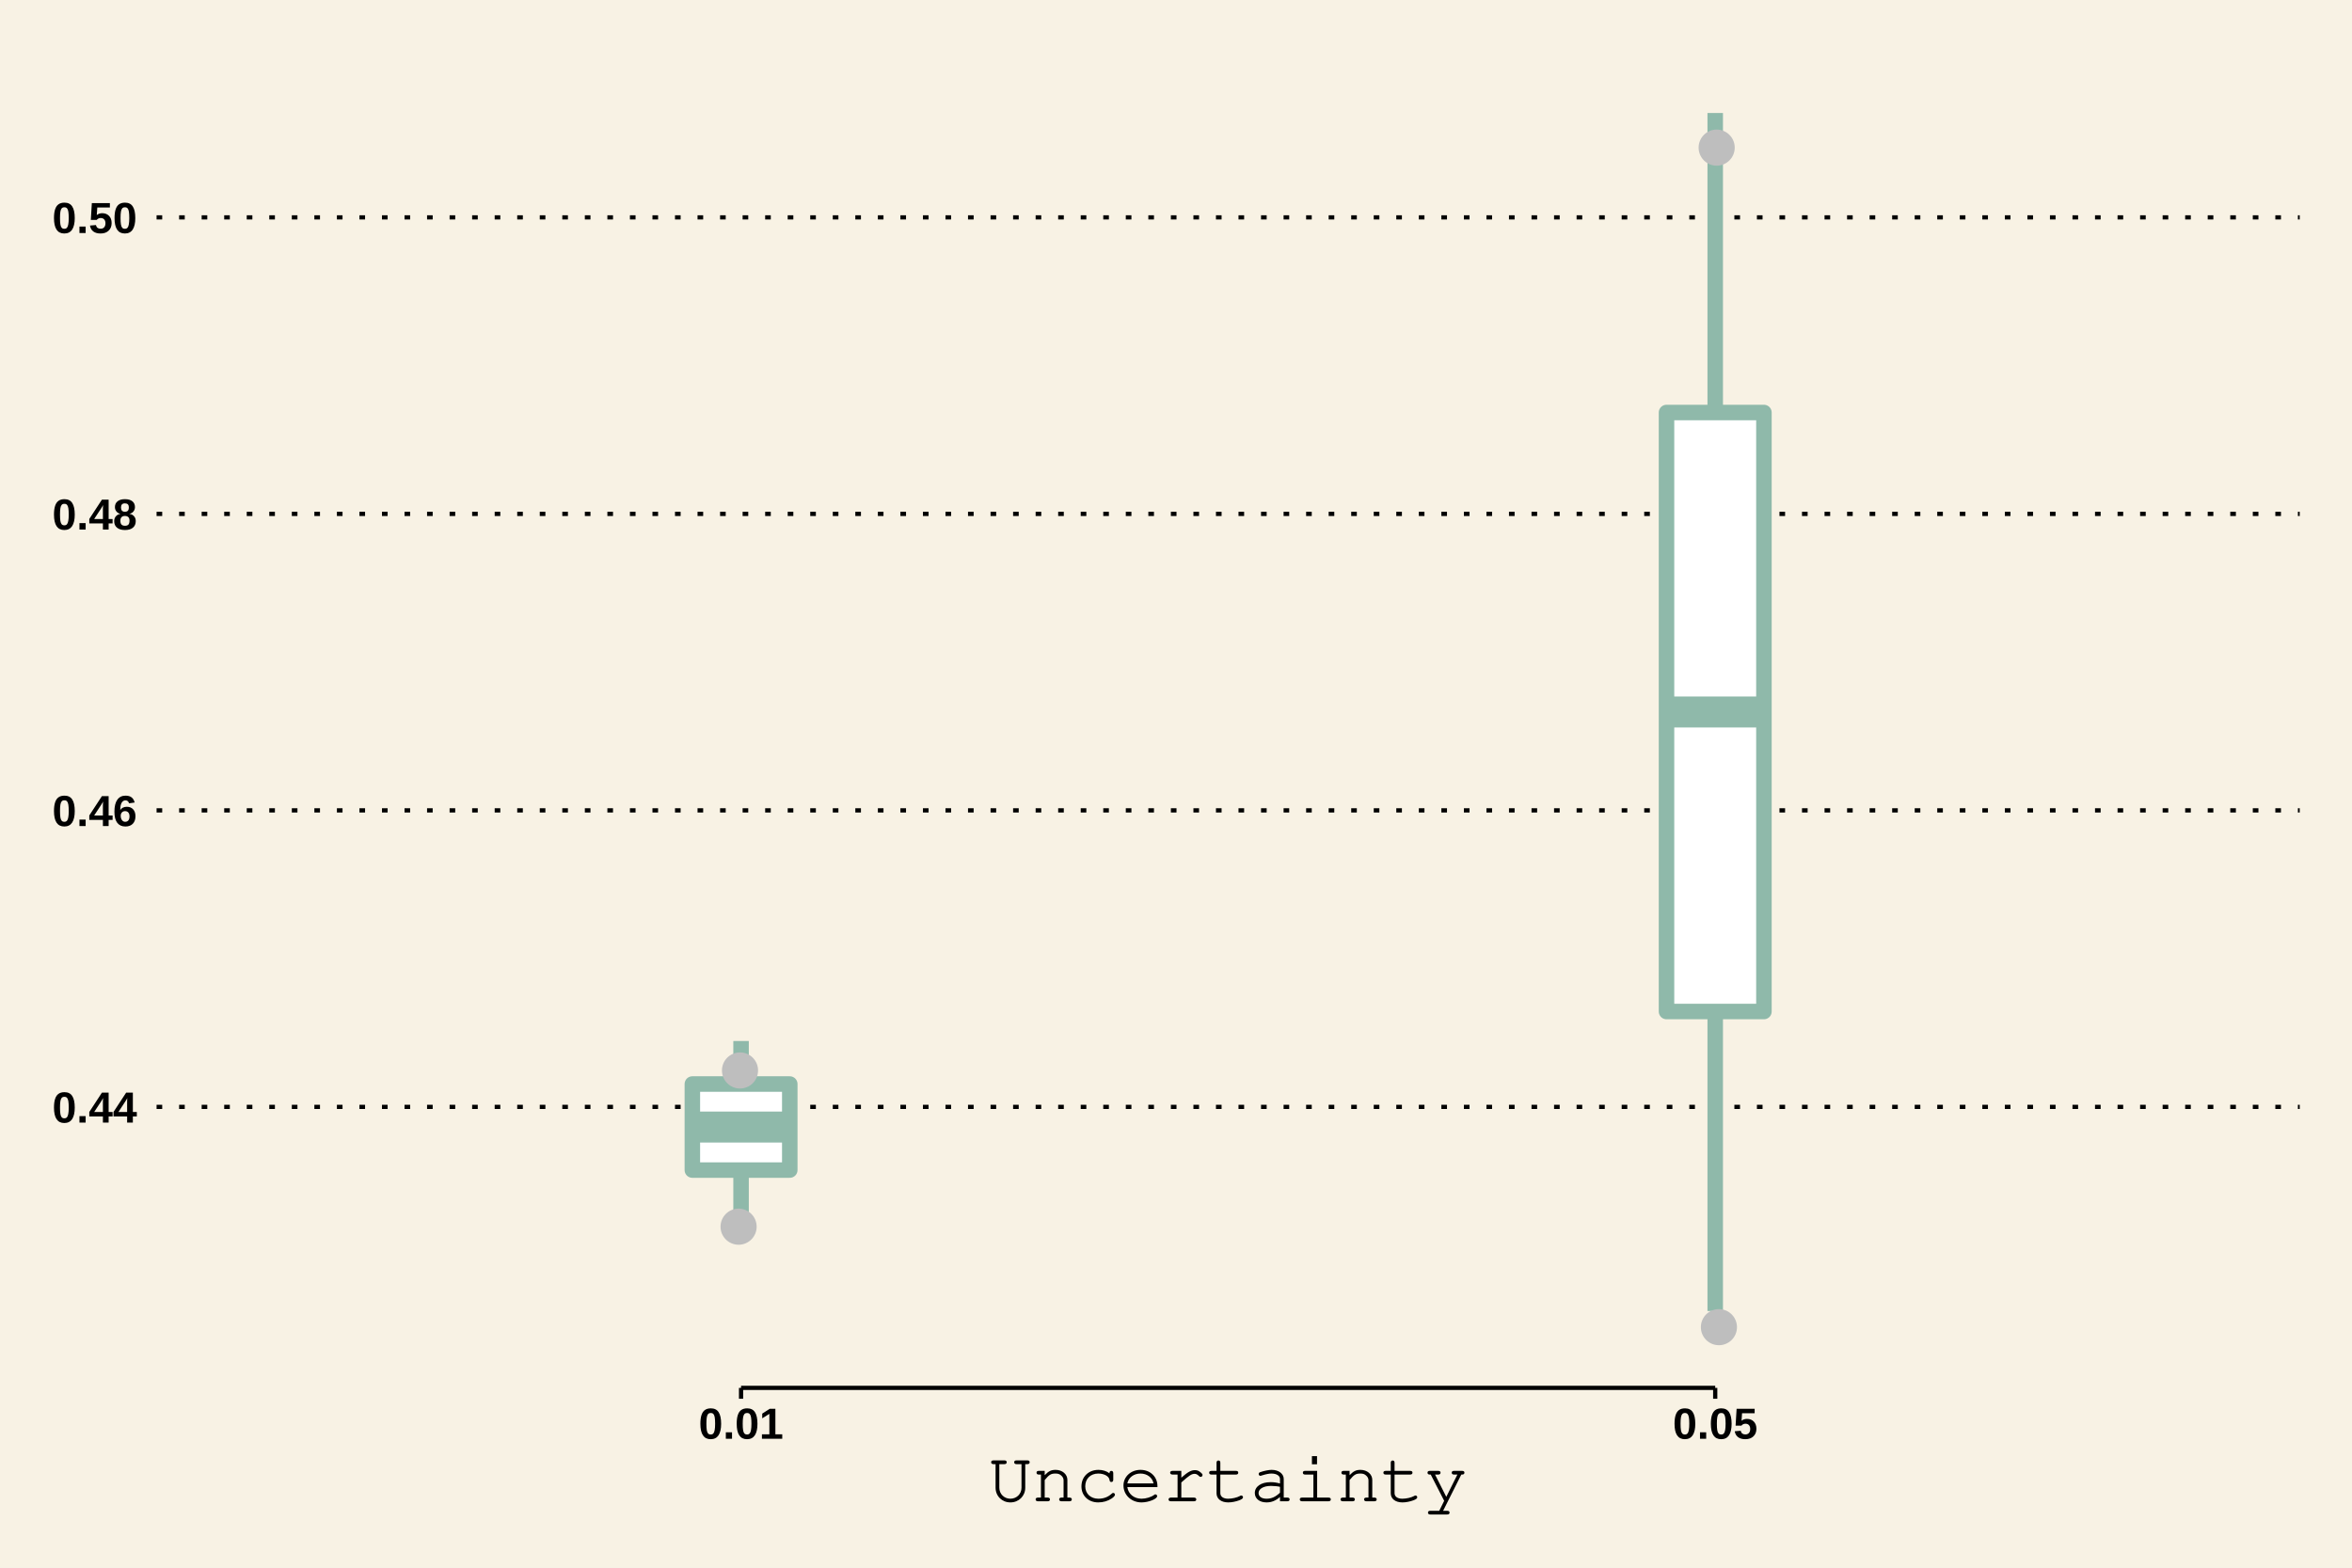
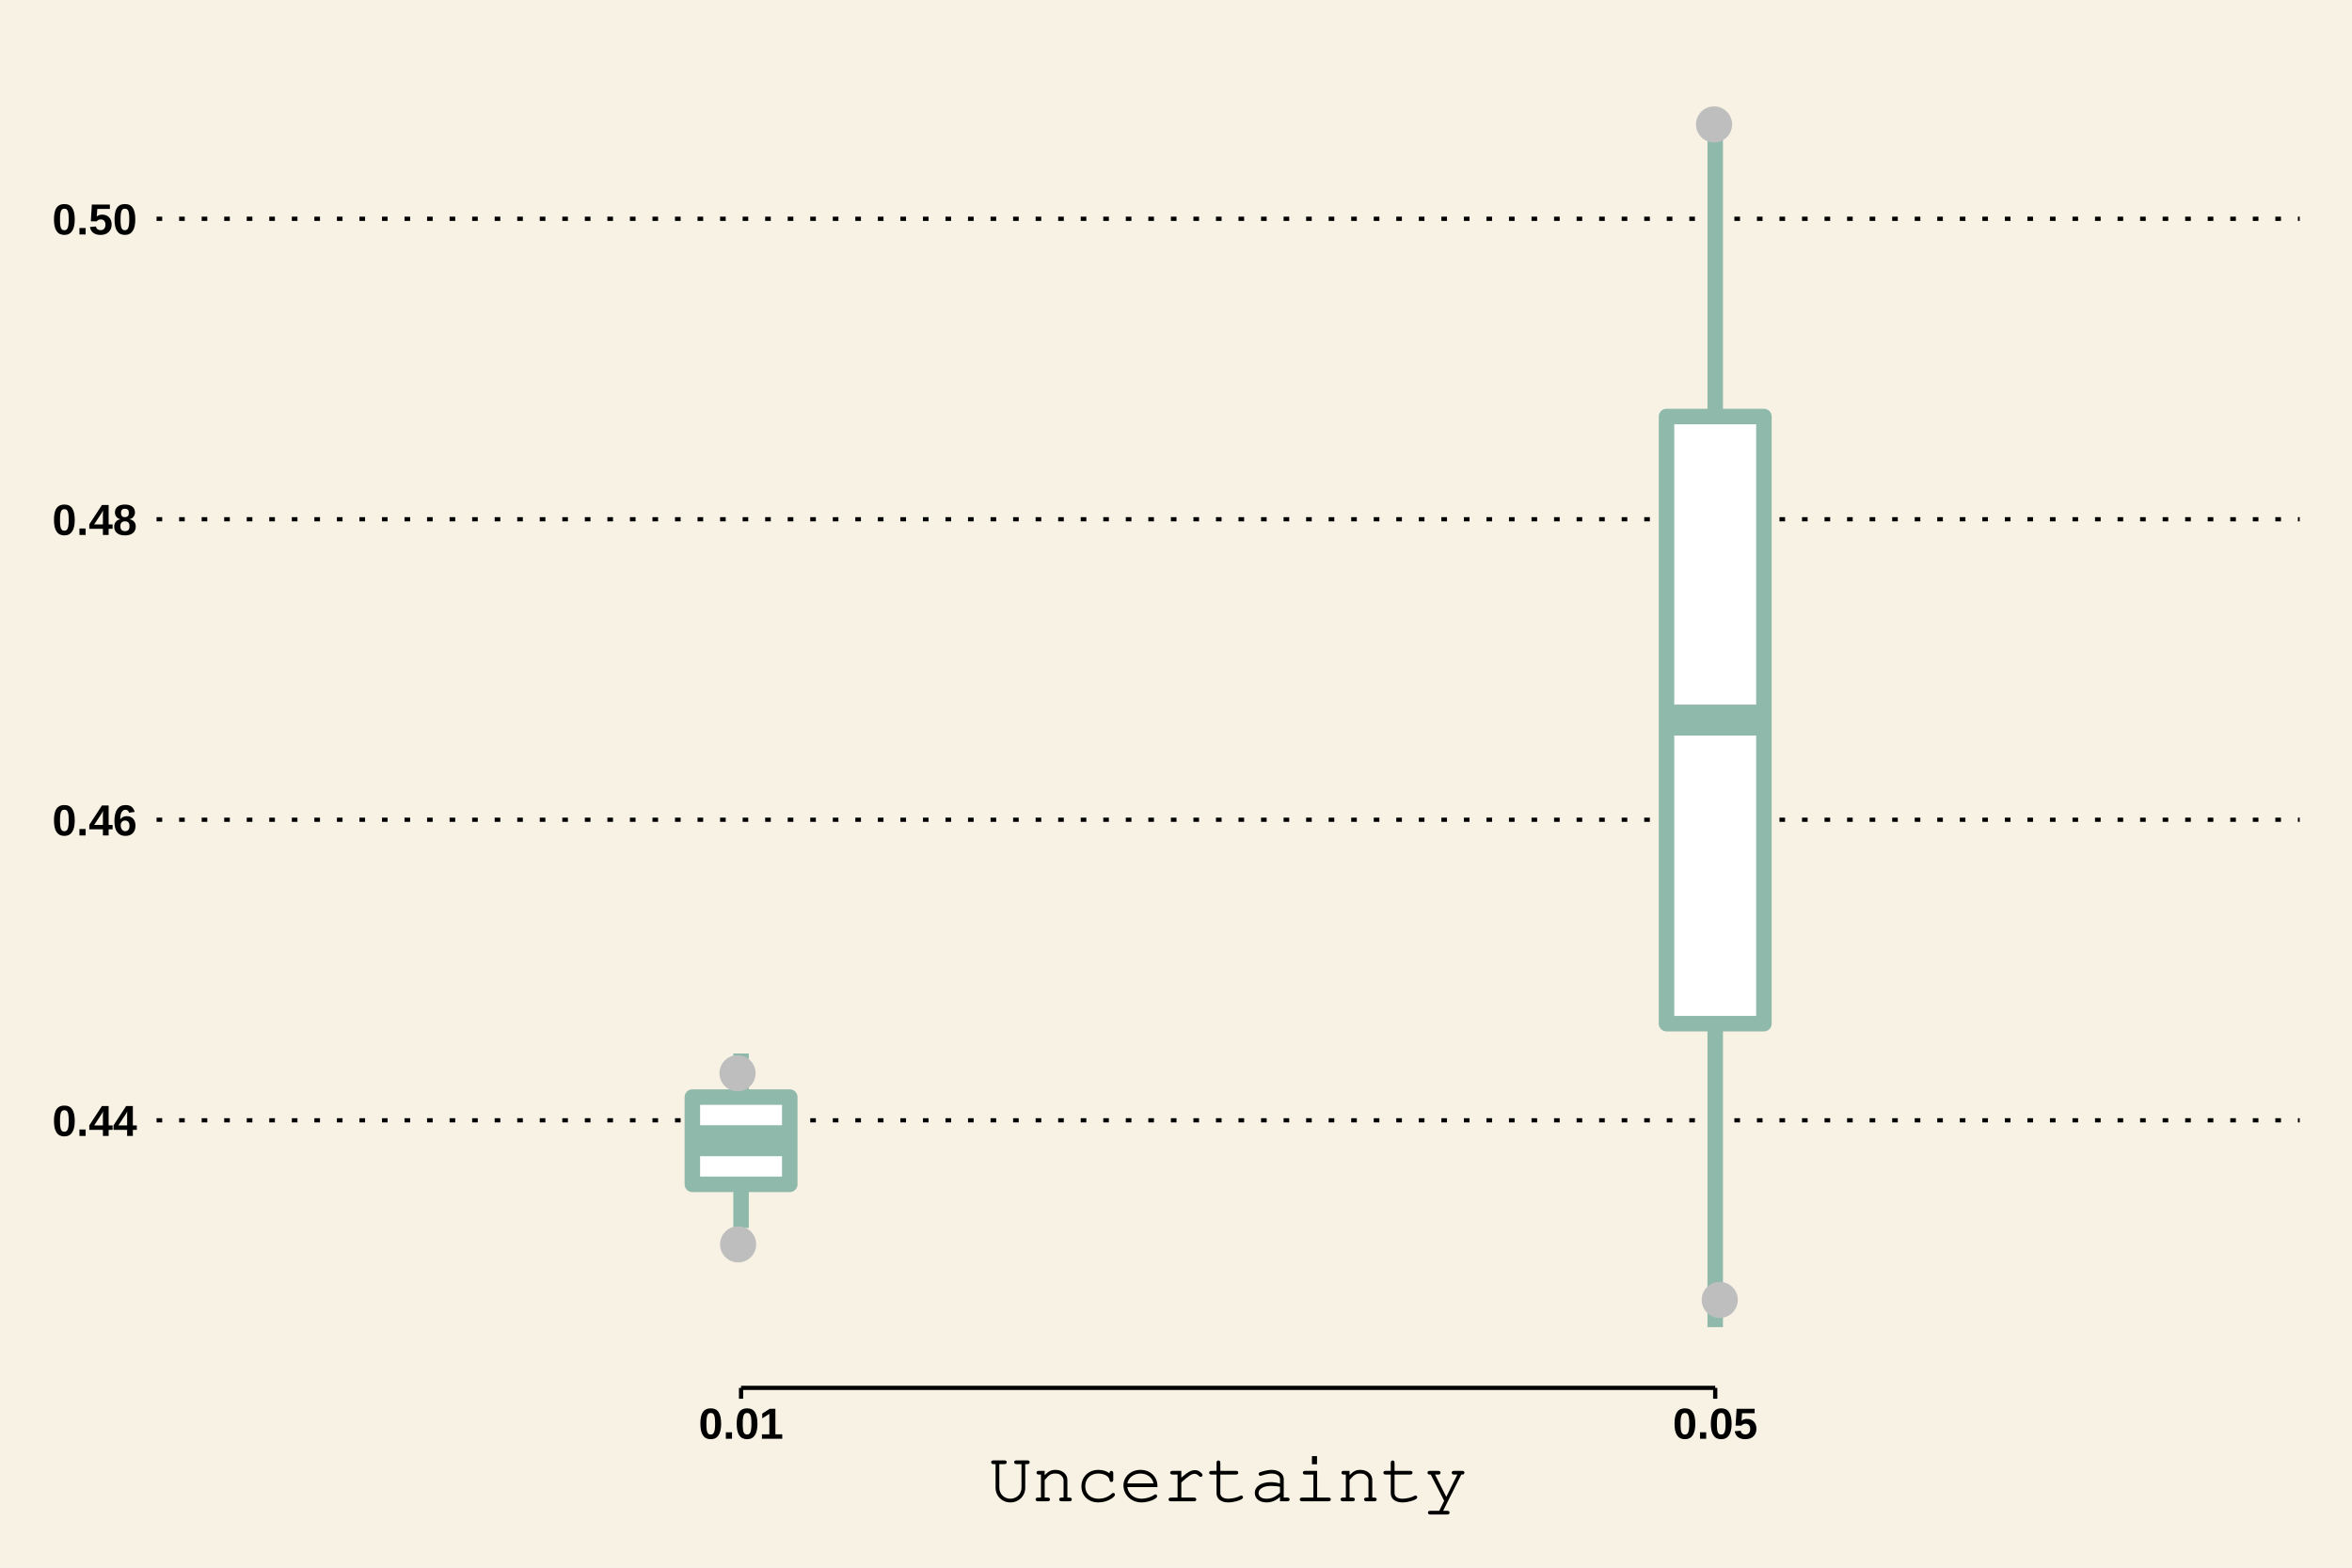
<svg xmlns="http://www.w3.org/2000/svg" class="svglite" width="648.00pt" height="432.00pt" viewBox="0 0 648.00 432.00">
  <defs>
    <style type="text/css">
    .svglite line, .svglite polyline, .svglite polygon, .svglite path, .svglite rect, .svglite circle {
      fill: none;
      stroke: #000000;
      stroke-linecap: round;
      stroke-linejoin: round;
      stroke-miterlimit: 10.00;
    }
  </style>
  </defs>
  <rect width="100%" height="100%" style="stroke: none; fill: #F8F2E4;" />
  <defs>
    <clipPath id="cpMC4wMHw2NDguMDB8MC4wMHw0MzIuMDA=">
      <rect x="0.00" y="0.00" width="648.00" height="432.00" />
    </clipPath>
  </defs>
  <g clip-path="url(#cpMC4wMHw2NDguMDB8MC4wMHw0MzIuMDA=)">
    <rect x="-0" y="0" width="648.00" height="432.00" style="stroke-width: 1.16; stroke: none; fill: #F8F2E4;" />
  </g>
  <defs>
    <clipPath id="cpNDMuMTR8NjMzLjYwfDE0LjQwfDM4Mi40NQ==">
      <rect x="43.14" y="14.40" width="590.46" height="368.05" />
    </clipPath>
  </defs>
  <g clip-path="url(#cpNDMuMTR8NjMzLjYwfDE0LjQwfDM4Mi40NQ==)">
    <rect x="43.14" y="14.40" width="590.46" height="368.05" style="stroke-width: 1.16; stroke: none; fill: #F8F2E4;" />
-     <polyline points="43.14,305.02 633.60,305.02 " style="stroke-width: 1.16; stroke-dasharray: 1.55,4.66; stroke-linecap: butt;" />
-     <polyline points="43.14,223.31 633.60,223.31 " style="stroke-width: 1.16; stroke-dasharray: 1.55,4.66; stroke-linecap: butt;" />
-     <polyline points="43.14,141.61 633.60,141.61 " style="stroke-width: 1.16; stroke-dasharray: 1.55,4.66; stroke-linecap: butt;" />
-     <polyline points="43.14,59.90 633.60,59.90 " style="stroke-width: 1.16; stroke-dasharray: 1.55,4.66; stroke-linecap: butt;" />
-     <line x1="204.17" y1="298.72" x2="204.17" y2="286.86" style="stroke-width: 4.27; stroke: #8FB9AA; stroke-linecap: butt;" />
-     <line x1="204.17" y1="322.43" x2="204.17" y2="334.29" style="stroke-width: 4.27; stroke: #8FB9AA; stroke-linecap: butt;" />
-     <polygon points="190.75,298.72 190.75,322.43 217.59,322.43 217.59,298.72 190.75,298.72 " style="stroke-width: 4.27; stroke: #8FB9AA; fill: #FFFFFF;" />
-     <line x1="190.75" y1="310.57" x2="217.59" y2="310.57" style="stroke-width: 8.54; stroke: #8FB9AA; stroke-linecap: butt;" />
-     <line x1="472.56" y1="113.67" x2="472.56" y2="31.13" style="stroke-width: 4.27; stroke: #8FB9AA; stroke-linecap: butt;" />
-     <line x1="472.56" y1="278.74" x2="472.56" y2="361.27" style="stroke-width: 4.27; stroke: #8FB9AA; stroke-linecap: butt;" />
-     <polygon points="459.14,113.67 459.14,278.74 485.98,278.74 485.98,113.67 459.14,113.67 " style="stroke-width: 4.27; stroke: #8FB9AA; fill: #FFFFFF;" />
-     <line x1="459.14" y1="196.20" x2="485.98" y2="196.20" style="stroke-width: 8.54; stroke: #8FB9AA; stroke-linecap: butt;" />
-     <circle cx="203.88" cy="294.98" r="4.62" style="stroke-width: 0.71; stroke: #BEBEBE; fill: #BEBEBE;" />
-     <circle cx="203.49" cy="338.03" r="4.62" style="stroke-width: 0.71; stroke: #BEBEBE; fill: #BEBEBE;" />
-     <circle cx="473.58" cy="365.72" r="4.62" style="stroke-width: 0.71; stroke: #BEBEBE; fill: #BEBEBE;" />
-     <circle cx="472.96" cy="40.68" r="4.62" style="stroke-width: 0.71; stroke: #BEBEBE; fill: #BEBEBE;" />
+     <polyline points="43.14,308.71 633.60,308.71 " style="stroke-width: 1.16; stroke-dasharray: 1.55,4.66; stroke-linecap: butt;" />
+     <polyline points="43.14,225.90 633.60,225.90 " style="stroke-width: 1.16; stroke-dasharray: 1.55,4.66; stroke-linecap: butt;" />
+     <polyline points="43.14,143.09 633.60,143.09 " style="stroke-width: 1.16; stroke-dasharray: 1.55,4.66; stroke-linecap: butt;" />
+     <polyline points="43.14,60.29 633.60,60.29 " style="stroke-width: 1.16; stroke-dasharray: 1.55,4.66; stroke-linecap: butt;" />
+     <line x1="204.17" y1="302.32" x2="204.17" y2="290.31" style="stroke-width: 4.27; stroke: #8FB9AA; stroke-linecap: butt;" />
+     <line x1="204.17" y1="326.36" x2="204.17" y2="338.37" style="stroke-width: 4.27; stroke: #8FB9AA; stroke-linecap: butt;" />
+     <polygon points="190.75,302.32 190.75,326.36 217.59,326.36 217.59,302.32 190.75,302.32 " style="stroke-width: 4.27; stroke: #8FB9AA; fill: #FFFFFF;" />
+     <line x1="190.75" y1="314.34" x2="217.59" y2="314.34" style="stroke-width: 8.54; stroke: #8FB9AA; stroke-linecap: butt;" />
+     <line x1="472.56" y1="114.78" x2="472.56" y2="31.13" style="stroke-width: 4.27; stroke: #8FB9AA; stroke-linecap: butt;" />
+     <line x1="472.56" y1="282.08" x2="472.56" y2="365.72" style="stroke-width: 4.27; stroke: #8FB9AA; stroke-linecap: butt;" />
+     <polygon points="459.14,114.78 459.14,282.08 485.98,282.08 485.98,114.78 459.14,114.78 " style="stroke-width: 4.27; stroke: #8FB9AA; fill: #FFFFFF;" />
+     <line x1="459.14" y1="198.43" x2="485.98" y2="198.43" style="stroke-width: 8.54; stroke: #8FB9AA; stroke-linecap: butt;" />
+     <circle cx="203.20" cy="295.74" r="4.62" style="stroke-width: 0.71; stroke: #BEBEBE; fill: #BEBEBE;" />
+     <circle cx="203.36" cy="342.90" r="4.62" style="stroke-width: 0.71; stroke: #BEBEBE; fill: #BEBEBE;" />
+     <circle cx="473.81" cy="358.21" r="4.62" style="stroke-width: 0.71; stroke: #BEBEBE; fill: #BEBEBE;" />
+     <circle cx="472.24" cy="34.29" r="4.62" style="stroke-width: 0.71; stroke: #BEBEBE; fill: #BEBEBE;" />
    <rect x="43.14" y="14.40" width="590.46" height="368.05" style="stroke-width: 1.16; stroke: none;" />
  </g>
  <g clip-path="url(#cpMC4wMHw2NDguMDB8MC4wMHw0MzIuMDA=)">
-     <text x="37.76" y="309.34" text-anchor="end" style="font-size: 12.00px; font-weight: bold; font-family: Arial;" textLength="23.36px" lengthAdjust="spacingAndGlyphs">0.44</text>
-     <text x="37.76" y="227.63" text-anchor="end" style="font-size: 12.00px; font-weight: bold; font-family: Arial;" textLength="23.36px" lengthAdjust="spacingAndGlyphs">0.46</text>
-     <text x="37.76" y="145.93" text-anchor="end" style="font-size: 12.00px; font-weight: bold; font-family: Arial;" textLength="23.36px" lengthAdjust="spacingAndGlyphs">0.48</text>
-     <text x="37.76" y="64.22" text-anchor="end" style="font-size: 12.00px; font-weight: bold; font-family: Arial;" textLength="23.36px" lengthAdjust="spacingAndGlyphs">0.50</text>
+     <text x="37.76" y="313.03" text-anchor="end" style="font-size: 12.00px; font-weight: bold; font-family: Arial;" textLength="23.36px" lengthAdjust="spacingAndGlyphs">0.44</text>
+     <text x="37.76" y="230.22" text-anchor="end" style="font-size: 12.00px; font-weight: bold; font-family: Arial;" textLength="23.36px" lengthAdjust="spacingAndGlyphs">0.46</text>
+     <text x="37.76" y="147.41" text-anchor="end" style="font-size: 12.00px; font-weight: bold; font-family: Arial;" textLength="23.36px" lengthAdjust="spacingAndGlyphs">0.48</text>
+     <text x="37.76" y="64.61" text-anchor="end" style="font-size: 12.00px; font-weight: bold; font-family: Arial;" textLength="23.36px" lengthAdjust="spacingAndGlyphs">0.50</text>
    <polyline points="204.17,382.45 472.56,382.45 " style="stroke-width: 1.16; stroke-linecap: butt;" />
    <polyline points="204.17,385.44 204.17,382.45 " style="stroke-width: 1.16; stroke-linecap: butt;" />
    <polyline points="472.56,385.44 472.56,382.45 " style="stroke-width: 1.16; stroke-linecap: butt;" />
    <text x="204.17" y="396.47" text-anchor="middle" style="font-size: 12.00px; font-weight: bold; font-family: Arial;" textLength="23.36px" lengthAdjust="spacingAndGlyphs">0.01</text>
    <text x="472.56" y="396.47" text-anchor="middle" style="font-size: 12.00px; font-weight: bold; font-family: Arial;" textLength="23.36px" lengthAdjust="spacingAndGlyphs">0.05</text>
    <text x="338.37" y="413.70" text-anchor="middle" style="font-size: 20.00px; font-weight: 0; font-family: Courier;" textLength="132.03px" lengthAdjust="spacingAndGlyphs">Uncertainty</text>
  </g>
</svg>
